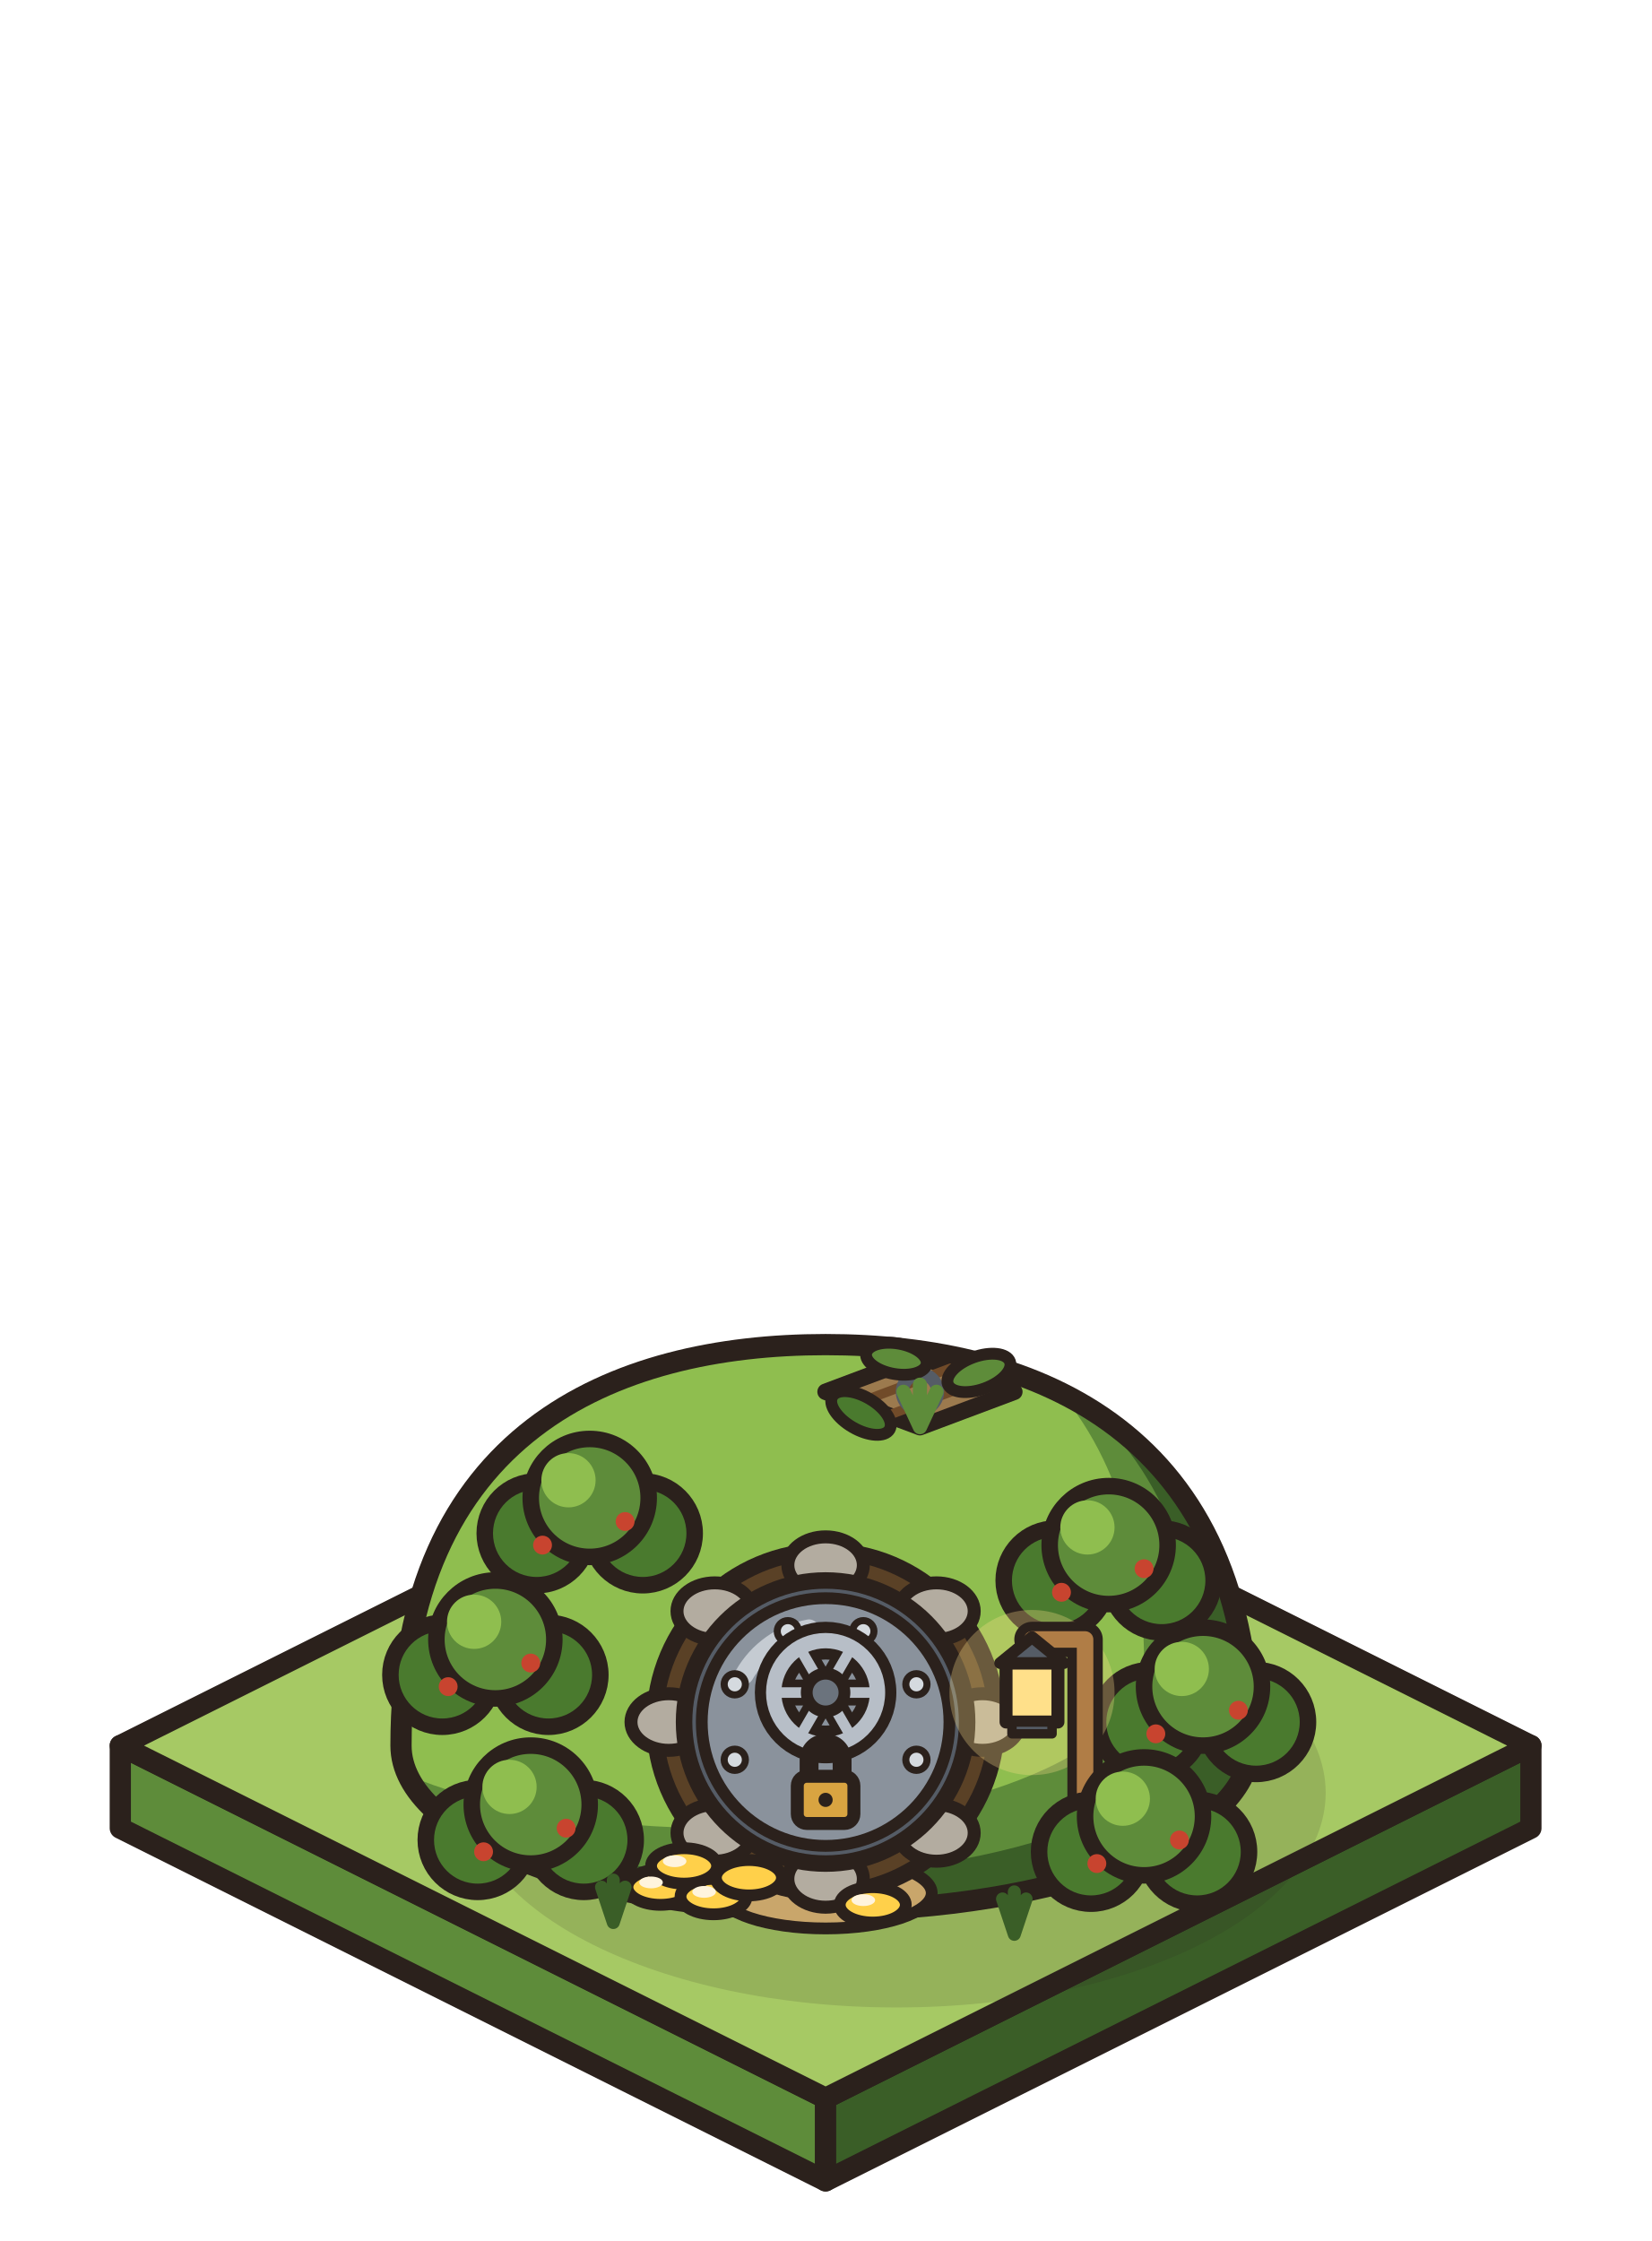
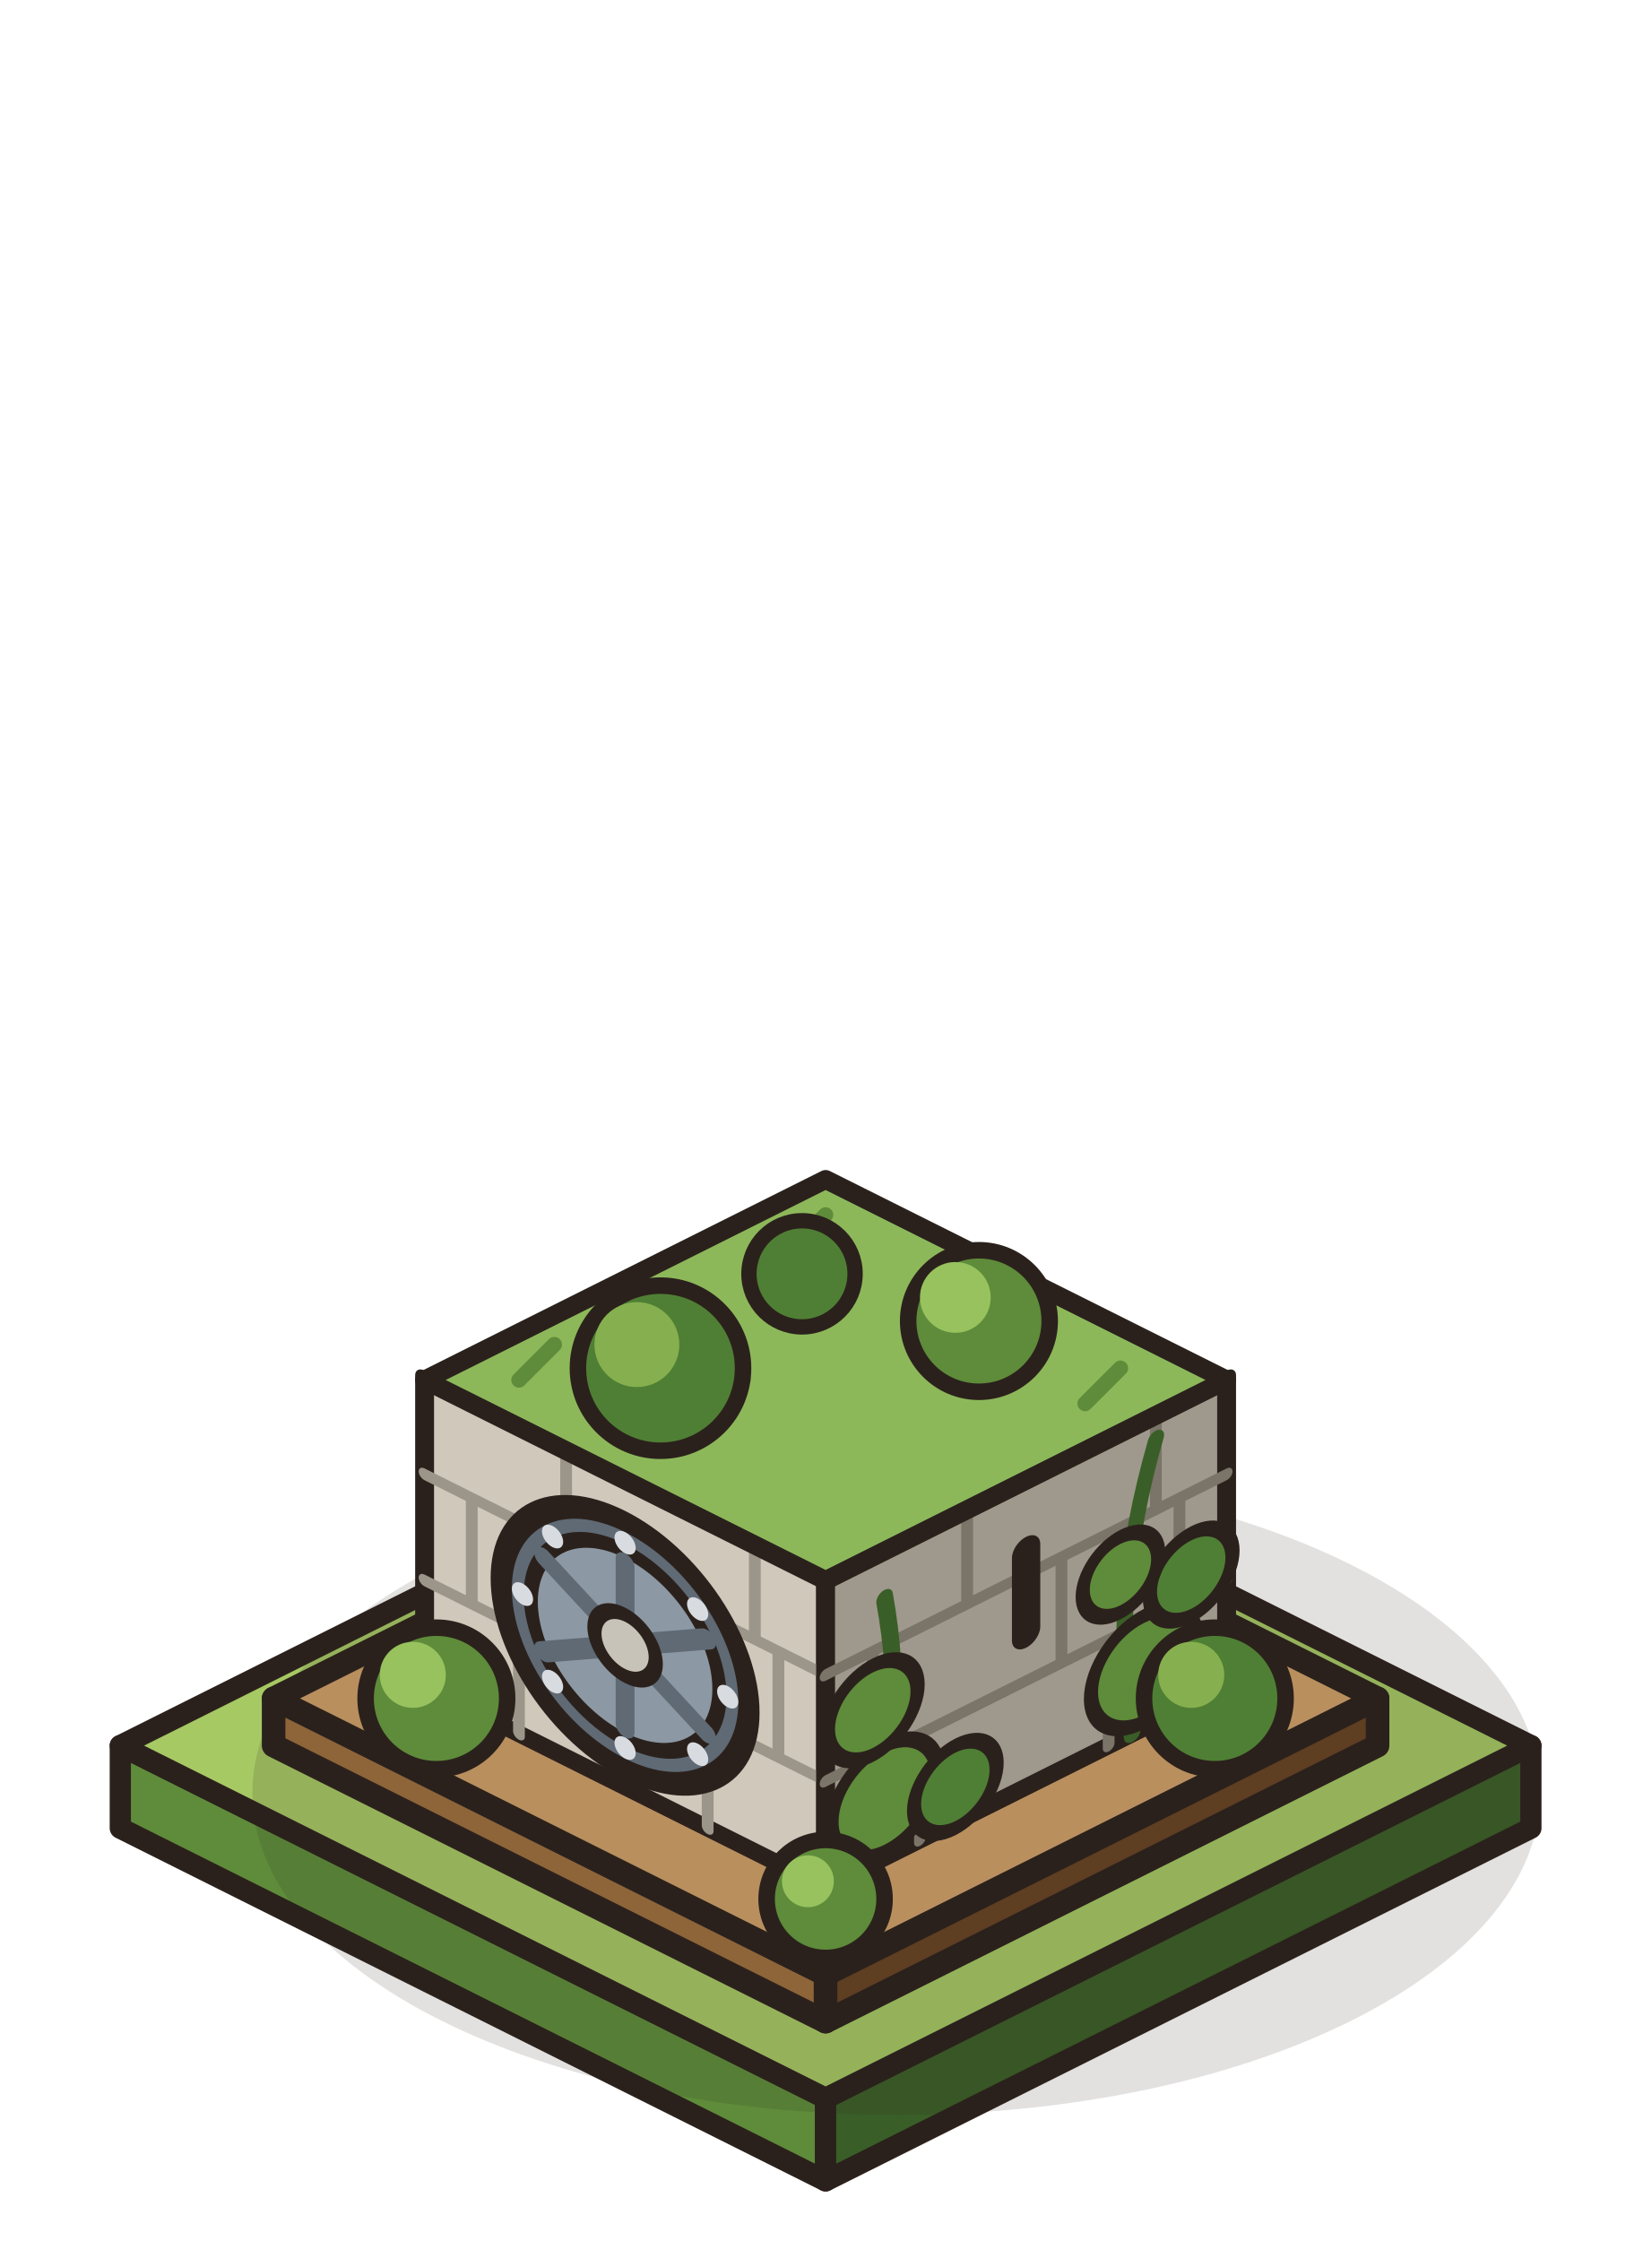
<svg xmlns="http://www.w3.org/2000/svg" viewBox="-70 -122 140 190" width="280" height="380">
  <path d="M-59.8 26L0 55.9L0 62.9L-59.8 33Z" fill="#5E8C3A" stroke="#2B211C" stroke-width="1.8" stroke-linejoin="round" />
  <path d="M59.8 26L0 55.9L0 62.9L59.8 33Z" fill="#3A5E27" stroke="#2B211C" stroke-width="1.8" stroke-linejoin="round" />
  <path d="M0 -3.9L59.8 26L0 55.9L-59.8 26Z" fill="#A6C964" stroke="#2B211C" stroke-width="1.8" stroke-linejoin="round" />
-   <ellipse cx="6" cy="30" rx="36.4" ry="18.2" fill="#2B211C" opacity="0.14" />
-   <defs>
-     <path id="hidden-vault-1-hill" d="M-36 26C-36 -0.5 -18 -8 0 -8C18 -8 36 -0.5 36 26A36 14 0 0 1 -36 26Z" />
-     <clipPath id="hidden-vault-1-clip">
-       <use href="#hidden-vault-1-hill" />
-     </clipPath>
-     <g id="hidden-vault-1-bush">
-       <circle cx="-4.5" cy="-2" r="4.4" fill="#4A7A2E" />
-       <circle cx="4.5" cy="-2" r="4.4" fill="#4A7A2E" />
-       <circle cx="0" cy="-5" r="5" fill="#5E8C3A" />
-       <circle cx="-1.8" cy="-6.5" r="2.3" fill="#8FBE4F" stroke="none" />
-       <circle cx="3" cy="-3" r="0.8" fill="#C8442F" stroke="none" />
-       <circle cx="-4" cy="-1" r="0.8" fill="#C8442F" stroke="none" />
+   <ellipse cx="6" cy="30" rx="54.6" ry="27.3" fill="#2B211C" opacity="0.14" />
+   <g stroke="#2B211C" stroke-width="1.6" stroke-linejoin="round" stroke-linecap="round">
+     <path d="M-46.8 22L0 45.4L0 49.4L-46.8 26Z" fill="#8E6539" stroke-width="2" />
+     <path d="M46.8 22L0 45.4L0 49.4L46.8 26Z" fill="#5E3F22" stroke-width="2" />
+     <path d="M0 -1.4L46.8 22L0 45.4L-46.8 22Z" fill="#B98F5E" stroke-width="2" />
+     <g transform="matrix(1 .5 0 -1 0 38)">
+       <rect x="-34" y="0" width="34" height="26" fill="#CFC8BB" />
+       <path d="M-34 9H0M-34 18H0M-26 0V9M-10 0V9M-30 9V18M-14 9V18M-4 9V18M-22 18V26M-6 18V26" fill="none" stroke="#9C958A" stroke-width="1" />
+       <circle cx="-17" cy="12" r="10.500" fill="#5F6A75" stroke-width="1.800" />
+       <circle cx="-17" cy="12" r="8" fill="#8C98A3" stroke-width="1.200" />
+       <path d="M-17 5V19M-23.900 8L-10.100 16M-23.900 16L-10.100 8" fill="none" stroke="#5F6A75" stroke-width="1.600" />
+       <circle cx="-17" cy="12" r="2.600" fill="#C8C3B8" stroke-width="1.200" />
+       <circle cx="-8.300" cy="12" r=".9" fill="#D8DCE0" stroke="none" />
+       <circle cx="-10.850" cy="18.150" r=".9" fill="#D8DCE0" stroke="none" />
+       <circle cx="-17" cy="20.700" r=".9" fill="#D8DCE0" stroke="none" />
+       <circle cx="-23.150" cy="18.150" r=".9" fill="#D8DCE0" stroke="none" />
+       <circle cx="-25.700" cy="12" r=".9" fill="#D8DCE0" stroke="none" />
+       <circle cx="-23.150" cy="5.850" r=".9" fill="#D8DCE0" stroke="none" />
+       <circle cx="-17" cy="3.300" r=".9" fill="#D8DCE0" stroke="none" />
+       <circle cx="-10.850" cy="5.850" r=".9" fill="#D8DCE0" stroke="none" />
    </g>
-   </defs>
-   <g stroke="#2B211C" stroke-width="1.4" stroke-linejoin="round" stroke-linecap="round">
-     <g clip-path="url(#hidden-vault-1-clip)">
-       <use href="#hidden-vault-1-hill" fill="#3A5E27" stroke="none" />
-       <use href="#hidden-vault-1-hill" fill="#5E8C3A" stroke="none" transform="translate(-4 -3)" />
-       <use href="#hidden-vault-1-hill" fill="#8FBE4F" stroke="none" transform="translate(-9 -7)" />
+     <g transform="matrix(1 -.5 0 -1 0 38)">
+       <rect x="0" y="0" width="34" height="26" fill="#9F988C" />
+       <path d="M0 9H34M0 18H34M8 0V9M24 0V9M4 9V18M20 9V18M30 9V18M12 18V26M28 18V26" fill="none" stroke="#7A7469" stroke-width="1" />
+       <path d="M17 13V20" fill="none" stroke="#2B211C" stroke-width="2.400" />
+       <path d="M4 0Q7 10 5 22M26 0Q24 12 28 24" fill="none" stroke="#3A5E27" stroke-width="1.400" />
+       <circle cx="5" cy="5" r="4.500" fill="#5E8C3A" stroke-width="1.200" />
+       <circle cx="11" cy="3" r="3.500" fill="#4F7F34" stroke-width="1.200" />
+       <circle cx="4" cy="13" r="3.800" fill="#5E8C3A" stroke-width="1.200" />
+       <circle cx="27" cy="5" r="4.500" fill="#5E8C3A" stroke-width="1.200" />
+       <circle cx="31" cy="11" r="3.500" fill="#4F7F34" stroke-width="1.200" />
+       <circle cx="25" cy="14" r="3.200" fill="#5E8C3A" stroke-width="1.200" />
    </g>
-     <use href="#hidden-vault-1-hill" fill="none" stroke-width="1.8" />
-     <ellipse cx="0" cy="38.5" rx="9" ry="3" fill="#C9A66B" stroke-width="1" />
-     <use href="#hidden-vault-1-bush" x="-20" y="10" />
-     <use href="#hidden-vault-1-bush" x="24" y="14" />
-     <use href="#hidden-vault-1-bush" x="-28" y="22" />
-     <use href="#hidden-vault-1-bush" x="32" y="26" />
-     <polygon points="0,-4 8,-7 16,-4 8,-1" fill="#9C7A4E" />
-     <path d="M2.6 -3L10.6 -6M5.3 -2L13.3 -5" fill="none" stroke="#714B29" stroke-width="0.8" />
-     <circle cx="8" cy="-4" r="1.5" fill="none" stroke="#555C66" stroke-width="1.1" />
-     <ellipse cx="3" cy="-2.2" rx="2.8" ry="1.4" transform="rotate(30 3 -2.2)" fill="#4A7A2E" stroke-width="1" />
-     <ellipse cx="13" cy="-5.6" rx="2.8" ry="1.4" transform="rotate(-20 13 -5.6)" fill="#5E8C3A" stroke-width="1" />
-     <ellipse cx="6" cy="-6.8" rx="2.6" ry="1.3" transform="rotate(10 6 -6.8)" fill="#5E8C3A" stroke-width="1" />
-     <path d="M8 -1l-1.4 -3M8 -1v-3.6M8 -1l1.4 -3" fill="none" stroke="#5E8C3A" stroke-width="1.2" />
-     <circle cx="0" cy="24" r="14.5" fill="#5A4126" />
-     <g fill="#B3ACA0" stroke-width="1.1">
-       <ellipse cx="13.3" cy="24" rx="3.2" ry="2.4" />
-       <ellipse cx="9.4" cy="14.6" rx="3.2" ry="2.4" />
-       <ellipse cx="0" cy="10.7" rx="3.2" ry="2.4" />
-       <ellipse cx="-9.4" cy="14.6" rx="3.2" ry="2.4" />
-       <ellipse cx="-13.3" cy="24" rx="3.2" ry="2.4" />
-       <ellipse cx="-9.4" cy="33.4" rx="3.2" ry="2.4" />
-       <ellipse cx="0" cy="37.3" rx="3.2" ry="2.4" />
-       <ellipse cx="9.4" cy="33.4" rx="3.2" ry="2.4" />
-     </g>
-     <circle cx="0" cy="24" r="12" fill="#555C66" />
-     <circle cx="0" cy="24" r="10.5" fill="#8A929C" stroke-width="1" />
-     <path d="M-6.9 20A8 8 0 0 1 -1.4 16.1" fill="none" stroke="#C5CBD2" stroke-width="1.6" />
-     <g fill="#D5DADF" stroke-width="0.6">
-       <circle cx="7.7" cy="20.8" r="0.9" />
-       <circle cx="3.2" cy="16.3" r="0.9" />
-       <circle cx="-3.2" cy="16.3" r="0.9" />
-       <circle cx="-7.7" cy="20.8" r="0.9" />
-       <circle cx="-7.7" cy="27.2" r="0.9" />
-       <circle cx="7.7" cy="27.2" r="0.9" />
-     </g>
-     <circle cx="0" cy="21.5" r="4.4" fill="none" stroke-width="3.2" />
-     <path d="M0 21.5H4.4M0 21.5L2.2 17.7M0 21.5L-2.2 17.7M0 21.5H-4.4M0 21.5L-2.2 25.3M0 21.5L2.2 25.3" fill="none" stroke-width="2.2" />
-     <circle cx="0" cy="21.5" r="4.4" fill="none" stroke="#B7BEC7" stroke-width="1.3" />
-     <path d="M0 21.5H4.4M0 21.5L2.2 17.7M0 21.5L-2.2 17.7M0 21.5H-4.4M0 21.5L-2.2 25.3M0 21.5L2.2 25.3" fill="none" stroke="#B7BEC7" stroke-width="0.9" />
-     <circle cx="0" cy="21.5" r="1.6" fill="#6B737D" stroke-width="1" />
-     <path d="M-1.4 28.6V27.2A1.4 1.4 0 0 1 1.4 27.2V28.6" fill="none" stroke-width="1.6" />
-     <rect x="-2.4" y="28.6" width="4.8" height="4" rx="0.8" fill="#D9A441" stroke-width="1.1" />
-     <circle cx="0" cy="30.6" r="0.6" fill="#2B211C" stroke="none" />
-     <circle cx="17.5" cy="21.5" r="7" fill="#FFE08A" opacity="0.3" stroke="none" />
-     <path d="M22 35V17H17.5" fill="none" stroke-width="3" />
-     <path d="M22 35V17H17.5" fill="none" stroke="#B07D46" stroke-width="1.4" />
-     <rect x="15.3" y="19" width="4.4" height="5" fill="#FFE08A" stroke-width="1.1" />
-     <polygon points="14.8,19 17.5,16.8 20.2,19" fill="#555C66" stroke-width="1" />
-     <rect x="15.8" y="24" width="3.4" height="1" fill="#555C66" stroke-width="0.8" />
-     <g fill="#FFD04A" stroke-width="1">
-       <ellipse cx="-14" cy="38" rx="2.8" ry="1.5" />
-       <ellipse cx="-9.5" cy="38.8" rx="2.8" ry="1.5" />
-       <ellipse cx="-12" cy="36.2" rx="2.8" ry="1.5" />
-       <ellipse cx="-6.5" cy="37.2" rx="2.8" ry="1.5" />
-       <ellipse cx="4" cy="39.5" rx="2.8" ry="1.5" />
-     </g>
-     <g fill="#FFF4DE" stroke="none">
-       <ellipse cx="-14.8" cy="37.6" rx="1" ry="0.5" />
-       <ellipse cx="-12.8" cy="35.8" rx="1" ry="0.5" />
-       <ellipse cx="-10.3" cy="38.4" rx="1" ry="0.5" />
-       <ellipse cx="3.2" cy="39.1" rx="1" ry="0.5" />
-     </g>
-     <use href="#hidden-vault-1-bush" x="-25" y="36" />
-     <use href="#hidden-vault-1-bush" x="27" y="37" />
-     <path d="M-18 41l-1 -3M-18 41v-3.6M-18 41l1 -3M16 42l-1 -3M16 42v-3.6M16 42l1 -3" fill="none" stroke="#3A5E27" stroke-width="1.1" />
+     <path d="M0 12L34 -5L0 -22L-34 -5Z" fill="#8DB85A" />
+     <path d="M-26 -5L-23 -8M-10 -2L-7 -5M12 -10L15 -13M22 -3L25 -6M-3 -16L0 -19" fill="none" stroke="#5E8C3A" stroke-width="1.300" />
+     <circle cx="-14" cy="-6" r="7" fill="#4F7F34" stroke-width="1.400" />
+     <circle cx="-16" cy="-8" r="3.600" fill="#86B04F" stroke="none" />
+     <circle cx="13" cy="-10" r="6" fill="#5E8C3A" stroke-width="1.400" />
+     <circle cx="11" cy="-12" r="3" fill="#97C25E" stroke="none" />
+     <circle cx="-2" cy="-14" r="4.500" fill="#4F7F34" stroke-width="1.300" />
+     <circle cx="-33" cy="22" r="6" fill="#5E8C3A" stroke-width="1.400" />
+     <circle cx="-35" cy="20" r="2.800" fill="#97C25E" stroke="none" />
+     <circle cx="33" cy="22" r="6" fill="#4F7F34" stroke-width="1.400" />
+     <circle cx="31" cy="20" r="2.800" fill="#86B04F" stroke="none" />
+     <circle cx="0" cy="39" r="5" fill="#5E8C3A" stroke-width="1.400" />
+     <circle cx="-1.500" cy="37.500" r="2.200" fill="#97C25E" stroke="none" />
  </g>
</svg>
